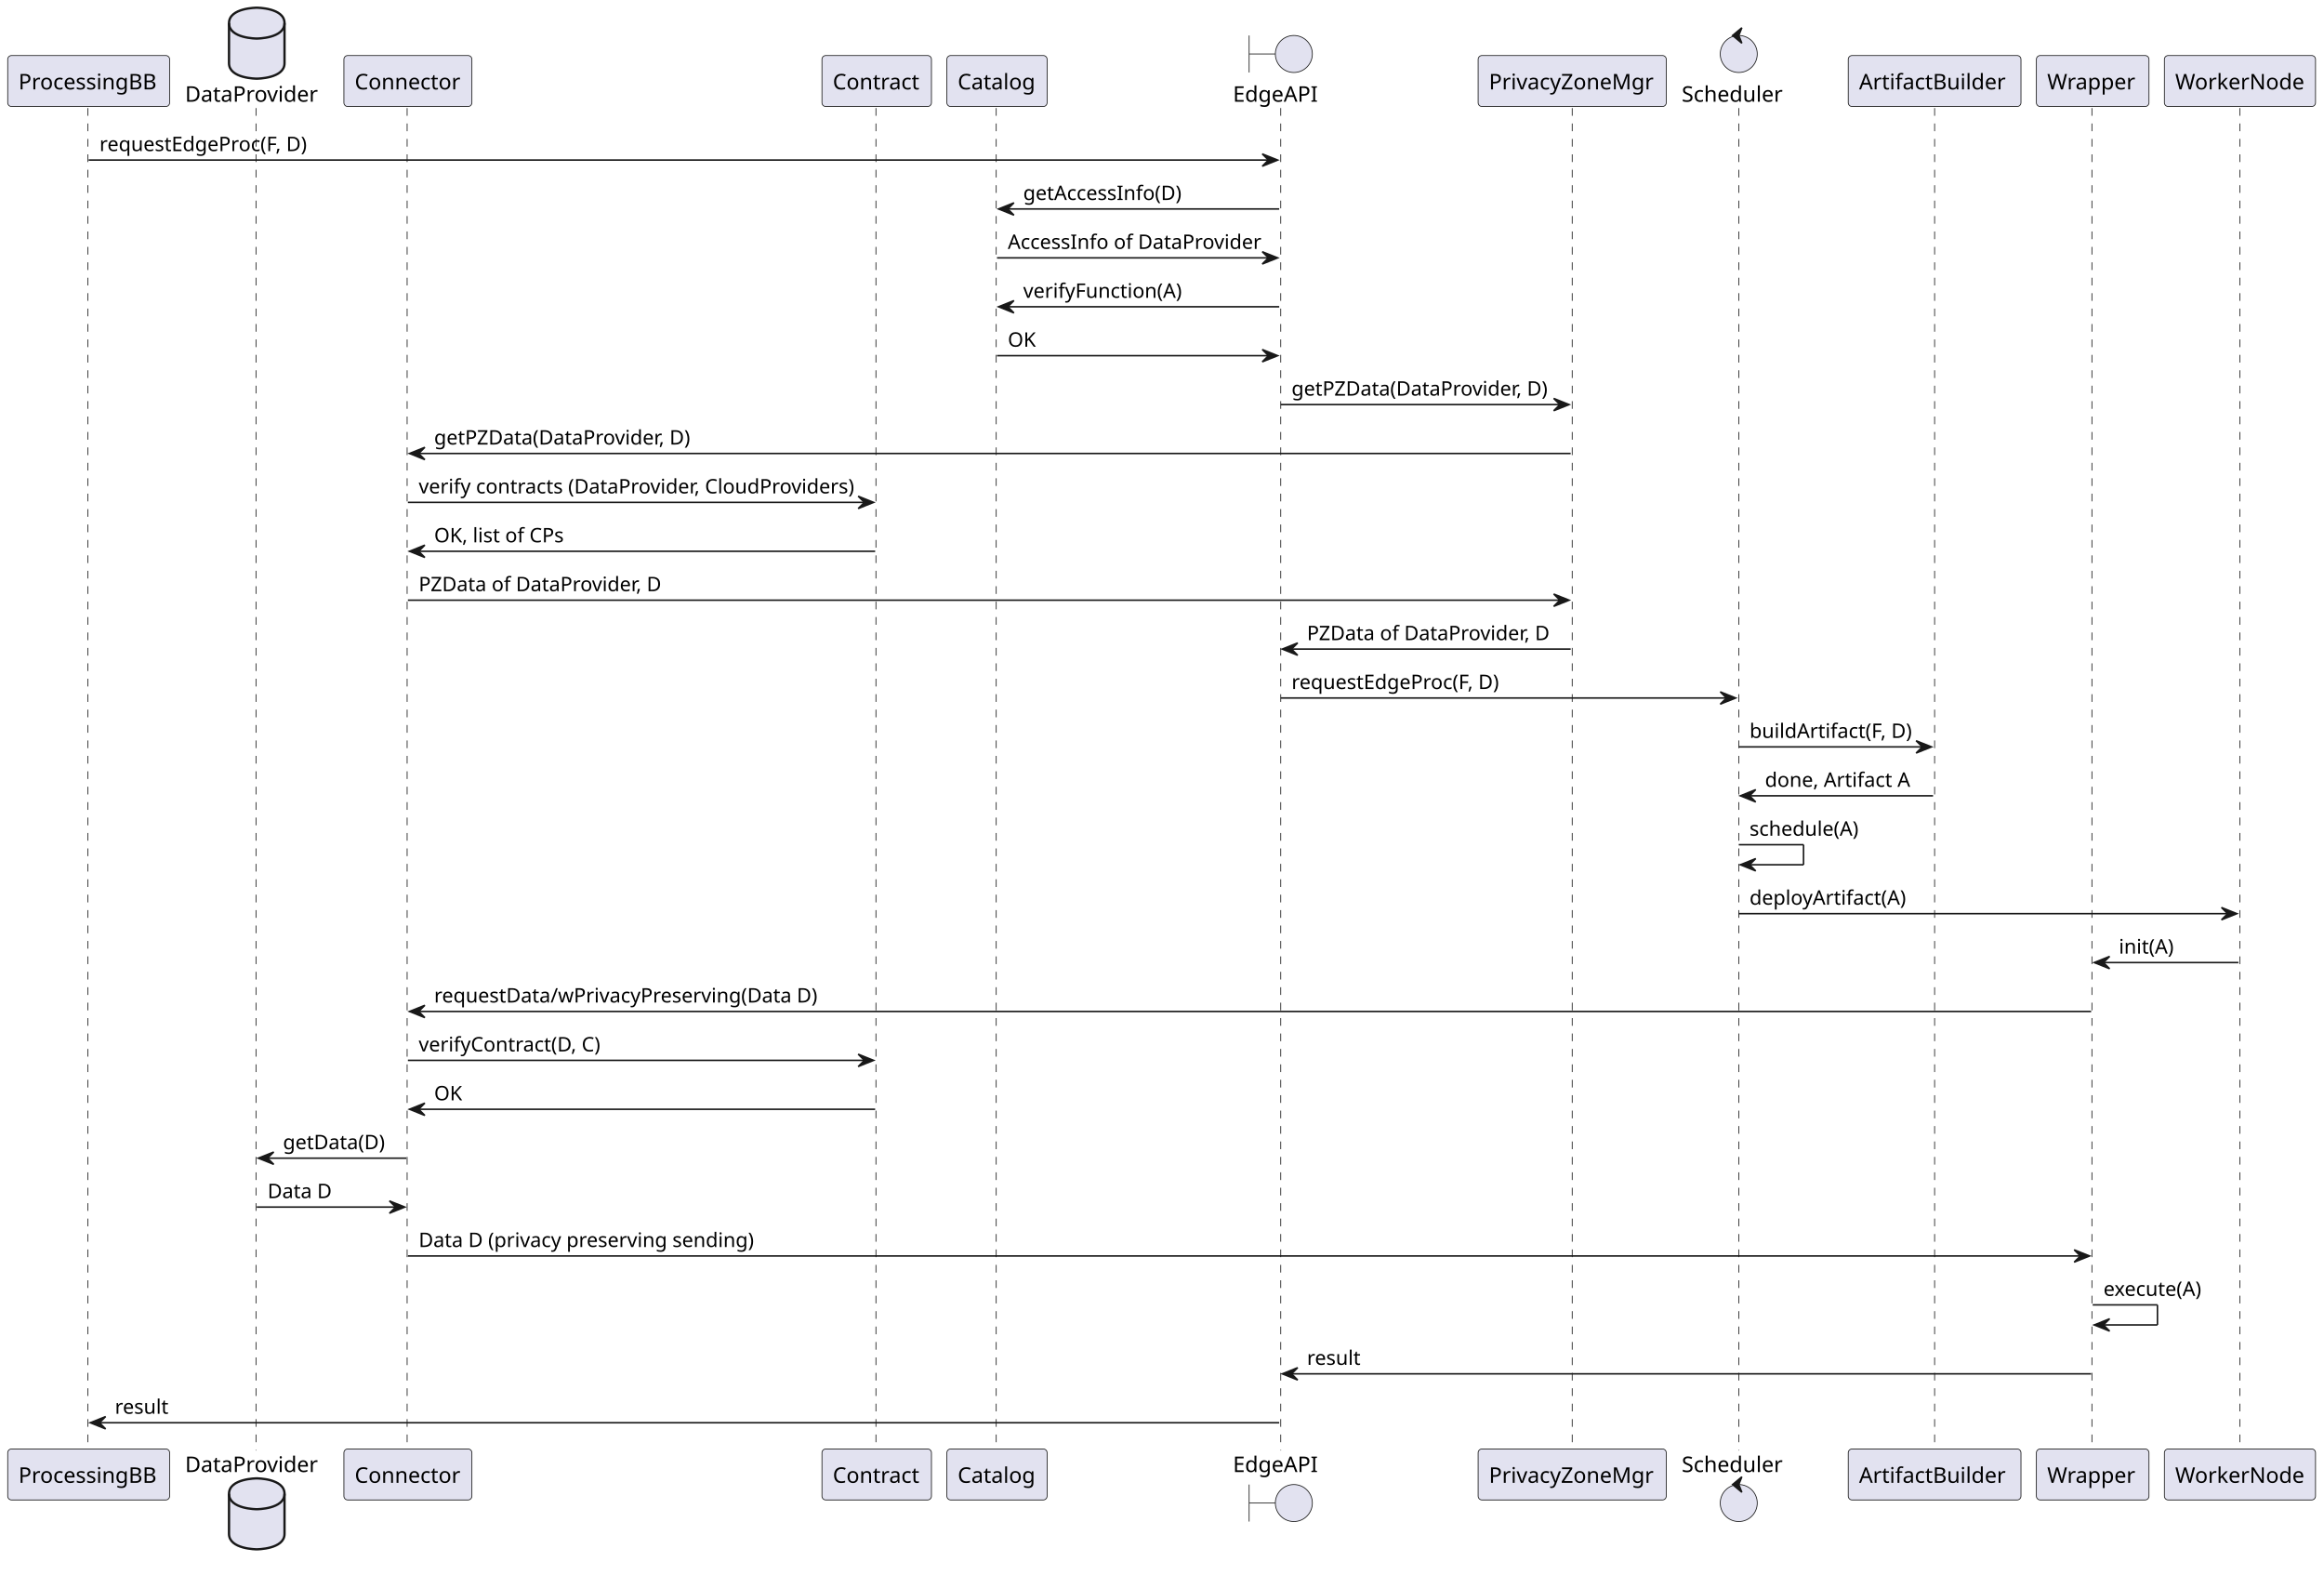
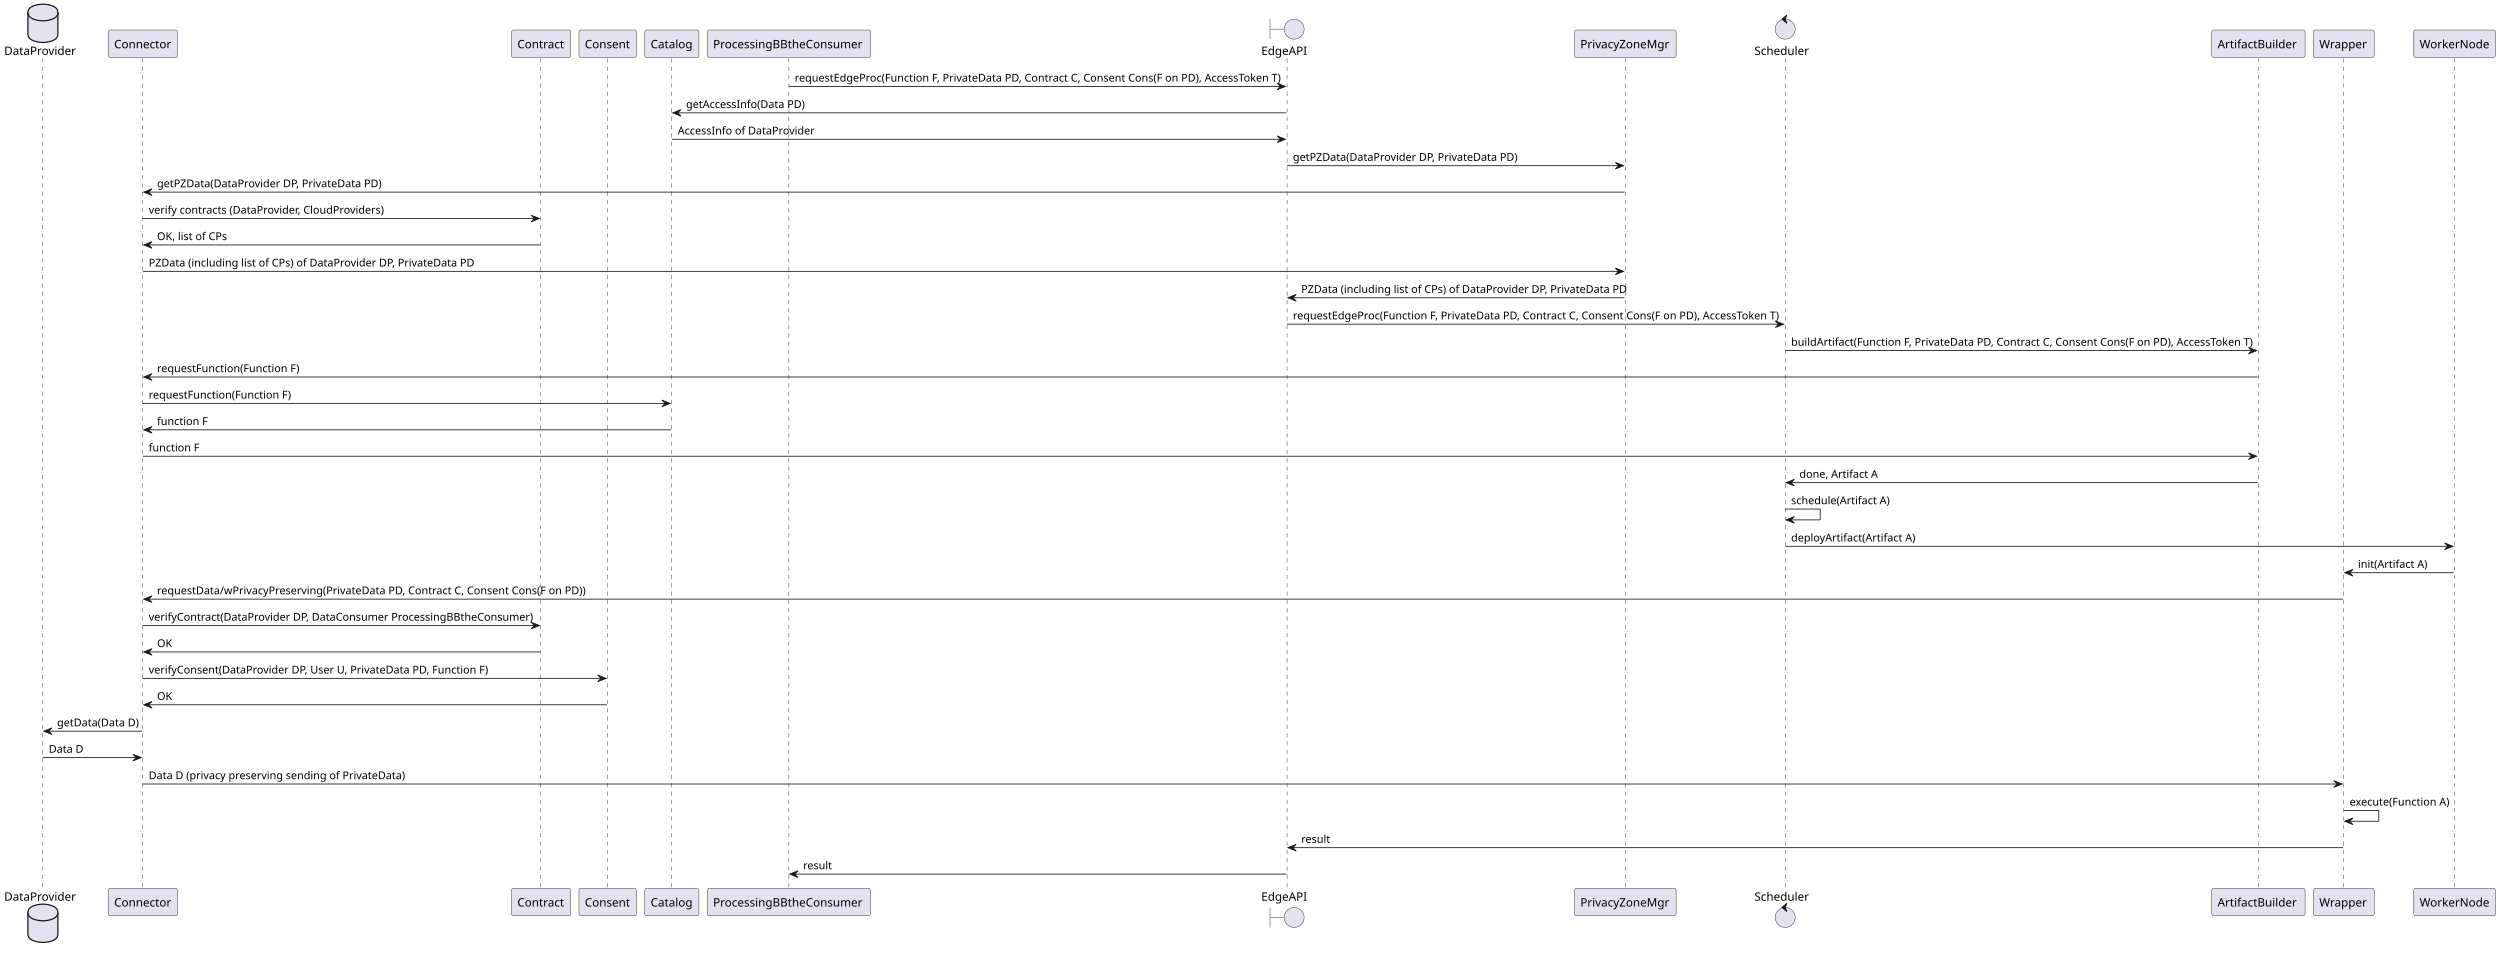
- <svg xmlns="http://www.w3.org/2000/svg" contentStyleType="text/css" height="1021px" preserveAspectRatio="none" style="width:1507px;height:1021px;background:#FFFFFF;" version="1.1" viewBox="0 0 1507 1021" width="1507px" zoomAndPan="magnify">
+ <svg xmlns="http://www.w3.org/2000/svg" contentStyleType="text/css" height="1148px" preserveAspectRatio="none" style="width:3001px;height:1148px;background:#FFFFFF;" version="1.1" viewBox="0 0 3001 1148" width="3001px" zoomAndPan="magnify">
  <defs />
  <g>
-     <line style="stroke:#181818;stroke-width:0.5;stroke-dasharray:5.0,5.0;" x1="57" x2="57" y1="70.068" y2="940.424" />
-     <line style="stroke:#181818;stroke-width:0.5;stroke-dasharray:5.0,5.0;" x1="166" x2="166" y1="70.068" y2="940.424" />
-     <line style="stroke:#181818;stroke-width:0.5;stroke-dasharray:5.0,5.0;" x1="264" x2="264" y1="70.068" y2="940.424" />
-     <line style="stroke:#181818;stroke-width:0.5;stroke-dasharray:5.0,5.0;" x1="568" x2="568" y1="70.068" y2="940.424" />
-     <line style="stroke:#181818;stroke-width:0.5;stroke-dasharray:5.0,5.0;" x1="646" x2="646" y1="70.068" y2="940.424" />
-     <line style="stroke:#181818;stroke-width:0.5;stroke-dasharray:5.0,5.0;" x1="830.5" x2="830.5" y1="70.068" y2="940.424" />
-     <line style="stroke:#181818;stroke-width:0.5;stroke-dasharray:5.0,5.0;" x1="1019.5" x2="1019.5" y1="70.068" y2="940.424" />
-     <line style="stroke:#181818;stroke-width:0.5;stroke-dasharray:5.0,5.0;" x1="1127.5" x2="1127.5" y1="70.068" y2="940.424" />
-     <line style="stroke:#181818;stroke-width:0.5;stroke-dasharray:5.0,5.0;" x1="1254.5" x2="1254.5" y1="70.068" y2="940.424" />
-     <line style="stroke:#181818;stroke-width:0.5;stroke-dasharray:5.0,5.0;" x1="1356.5" x2="1356.5" y1="70.068" y2="940.424" />
-     <line style="stroke:#181818;stroke-width:0.5;stroke-dasharray:5.0,5.0;" x1="1452.5" x2="1452.5" y1="70.068" y2="940.424" />
-     <rect fill="#E2E2F0" height="33.068" rx="2.5" ry="2.5" style="stroke:#181818;stroke-width:0.5;" width="105" x="5" y="36" />
-     <text fill="#000000" font-family="sans-serif" font-size="14" lengthAdjust="spacing" textLength="91" x="12" y="57.966">ProcessingBB</text>
-     <rect fill="#E2E2F0" height="33.068" rx="2.5" ry="2.5" style="stroke:#181818;stroke-width:0.5;" width="105" x="5" y="939.424" />
-     <text fill="#000000" font-family="sans-serif" font-size="14" lengthAdjust="spacing" textLength="91" x="12" y="961.39">ProcessingBB</text>
-     <text fill="#000000" font-family="sans-serif" font-size="14" lengthAdjust="spacing" textLength="87" x="120" y="65.966">DataProvider</text>
-     <path d="M148.5,15 C148.5,5 166.5,5 166.5,5 C166.5,5 184.5,5 184.5,15 L184.5,41 C184.5,51 166.5,51 166.5,51 C166.5,51 148.5,51 148.5,41 L148.5,15 " fill="#E2E2F0" style="stroke:#181818;stroke-width:1.5;" />
-     <path d="M148.5,15 C148.5,25 166.5,25 166.5,25 C166.5,25 184.5,25 184.5,15 " fill="none" style="stroke:#181818;stroke-width:1.5;" />
-     <text fill="#000000" font-family="sans-serif" font-size="14" lengthAdjust="spacing" textLength="87" x="120" y="954.39">DataProvider</text>
-     <path d="M148.5,968.492 C148.5,958.492 166.5,958.492 166.5,958.492 C166.5,958.492 184.5,958.492 184.5,968.492 L184.5,994.492 C184.5,1004.492 166.5,1004.492 166.5,1004.492 C166.5,1004.492 148.5,1004.492 148.5,994.492 L148.5,968.492 " fill="#E2E2F0" style="stroke:#181818;stroke-width:1.5;" />
-     <path d="M148.5,968.492 C148.5,978.492 166.5,978.492 166.5,978.492 C166.5,978.492 184.5,978.492 184.5,968.492 " fill="none" style="stroke:#181818;stroke-width:1.5;" />
-     <rect fill="#E2E2F0" height="33.068" rx="2.5" ry="2.5" style="stroke:#181818;stroke-width:0.5;" width="83" x="223" y="36" />
-     <text fill="#000000" font-family="sans-serif" font-size="14" lengthAdjust="spacing" textLength="69" x="230" y="57.966">Connector</text>
-     <rect fill="#E2E2F0" height="33.068" rx="2.5" ry="2.5" style="stroke:#181818;stroke-width:0.5;" width="83" x="223" y="939.424" />
-     <text fill="#000000" font-family="sans-serif" font-size="14" lengthAdjust="spacing" textLength="69" x="230" y="961.39">Connector</text>
-     <rect fill="#E2E2F0" height="33.068" rx="2.5" ry="2.5" style="stroke:#181818;stroke-width:0.5;" width="71" x="533" y="36" />
-     <text fill="#000000" font-family="sans-serif" font-size="14" lengthAdjust="spacing" textLength="57" x="540" y="57.966">Contract</text>
-     <rect fill="#E2E2F0" height="33.068" rx="2.5" ry="2.5" style="stroke:#181818;stroke-width:0.5;" width="71" x="533" y="939.424" />
-     <text fill="#000000" font-family="sans-serif" font-size="14" lengthAdjust="spacing" textLength="57" x="540" y="961.39">Contract</text>
-     <rect fill="#E2E2F0" height="33.068" rx="2.5" ry="2.5" style="stroke:#181818;stroke-width:0.5;" width="65" x="614" y="36" />
-     <text fill="#000000" font-family="sans-serif" font-size="14" lengthAdjust="spacing" textLength="51" x="621" y="57.966">Catalog</text>
-     <rect fill="#E2E2F0" height="33.068" rx="2.5" ry="2.5" style="stroke:#181818;stroke-width:0.5;" width="65" x="614" y="939.424" />
-     <text fill="#000000" font-family="sans-serif" font-size="14" lengthAdjust="spacing" textLength="51" x="621" y="961.39">Catalog</text>
-     <text fill="#000000" font-family="sans-serif" font-size="14" lengthAdjust="spacing" textLength="56" x="799.5" y="65.966">EdgeAPI</text>
-     <path d="M810,23 L810,47 M810,35 L827,35 " fill="none" style="stroke:#181818;stroke-width:0.5;" />
-     <ellipse cx="839" cy="35" fill="#E2E2F0" rx="12" ry="12" style="stroke:#181818;stroke-width:0.5;" />
-     <text fill="#000000" font-family="sans-serif" font-size="14" lengthAdjust="spacing" textLength="56" x="799.5" y="954.39">EdgeAPI</text>
-     <path d="M810,962.492 L810,986.492 M810,974.492 L827,974.492 " fill="none" style="stroke:#181818;stroke-width:0.5;" />
-     <ellipse cx="839" cy="974.492" fill="#E2E2F0" rx="12" ry="12" style="stroke:#181818;stroke-width:0.5;" />
-     <rect fill="#E2E2F0" height="33.068" rx="2.5" ry="2.5" style="stroke:#181818;stroke-width:0.5;" width="122" x="958.5" y="36" />
-     <text fill="#000000" font-family="sans-serif" font-size="14" lengthAdjust="spacing" textLength="108" x="965.5" y="57.966">PrivacyZoneMgr</text>
-     <rect fill="#E2E2F0" height="33.068" rx="2.5" ry="2.5" style="stroke:#181818;stroke-width:0.5;" width="122" x="958.5" y="939.424" />
-     <text fill="#000000" font-family="sans-serif" font-size="14" lengthAdjust="spacing" textLength="108" x="965.5" y="961.39">PrivacyZoneMgr</text>
-     <text fill="#000000" font-family="sans-serif" font-size="14" lengthAdjust="spacing" textLength="68" x="1090.5" y="65.966">Scheduler</text>
-     <ellipse cx="1127.5" cy="35" fill="#E2E2F0" rx="12" ry="12" style="stroke:#181818;stroke-width:0.5;" />
-     <polygon fill="#181818" points="1123.5,23,1129.5,18,1127.5,23,1129.5,28,1123.5,23" style="stroke:#181818;stroke-width:1.0;" />
-     <text fill="#000000" font-family="sans-serif" font-size="14" lengthAdjust="spacing" textLength="68" x="1090.5" y="954.39">Scheduler</text>
-     <ellipse cx="1127.5" cy="974.492" fill="#E2E2F0" rx="12" ry="12" style="stroke:#181818;stroke-width:0.5;" />
-     <polygon fill="#181818" points="1123.5,962.492,1129.5,957.492,1127.5,962.492,1129.5,967.492,1123.5,962.492" style="stroke:#181818;stroke-width:1.0;" />
-     <rect fill="#E2E2F0" height="33.068" rx="2.5" ry="2.5" style="stroke:#181818;stroke-width:0.5;" width="112" x="1198.5" y="36" />
-     <text fill="#000000" font-family="sans-serif" font-size="14" lengthAdjust="spacing" textLength="98" x="1205.5" y="57.966">ArtifactBuilder</text>
-     <rect fill="#E2E2F0" height="33.068" rx="2.5" ry="2.5" style="stroke:#181818;stroke-width:0.5;" width="112" x="1198.5" y="939.424" />
-     <text fill="#000000" font-family="sans-serif" font-size="14" lengthAdjust="spacing" textLength="98" x="1205.5" y="961.39">ArtifactBuilder</text>
-     <rect fill="#E2E2F0" height="33.068" rx="2.5" ry="2.5" style="stroke:#181818;stroke-width:0.5;" width="73" x="1320.5" y="36" />
-     <text fill="#000000" font-family="sans-serif" font-size="14" lengthAdjust="spacing" textLength="59" x="1327.5" y="57.966">Wrapper</text>
-     <rect fill="#E2E2F0" height="33.068" rx="2.5" ry="2.5" style="stroke:#181818;stroke-width:0.5;" width="73" x="1320.5" y="939.424" />
-     <text fill="#000000" font-family="sans-serif" font-size="14" lengthAdjust="spacing" textLength="59" x="1327.5" y="961.39">Wrapper</text>
-     <rect fill="#E2E2F0" height="33.068" rx="2.5" ry="2.5" style="stroke:#181818;stroke-width:0.5;" width="98" x="1403.5" y="36" />
-     <text fill="#000000" font-family="sans-serif" font-size="14" lengthAdjust="spacing" textLength="84" x="1410.5" y="57.966">WorkerNode</text>
-     <rect fill="#E2E2F0" height="33.068" rx="2.5" ry="2.5" style="stroke:#181818;stroke-width:0.5;" width="98" x="1403.5" y="939.424" />
-     <text fill="#000000" font-family="sans-serif" font-size="14" lengthAdjust="spacing" textLength="84" x="1410.5" y="961.39">WorkerNode</text>
-     <polygon fill="#181818" points="818.5,99.774,828.5,103.774,818.5,107.774,822.5,103.774" style="stroke:#181818;stroke-width:1.0;" />
-     <line style="stroke:#181818;stroke-width:1.0;" x1="57.5" x2="824.5" y1="103.774" y2="103.774" />
-     <text fill="#000000" font-family="sans-serif" font-size="13" lengthAdjust="spacing" textLength="133" x="64.5" y="97.965">requestEdgeProc(F, D)</text>
-     <polygon fill="#181818" points="657.5,131.48,647.5,135.48,657.5,139.48,653.5,135.48" style="stroke:#181818;stroke-width:1.0;" />
-     <line style="stroke:#181818;stroke-width:1.0;" x1="651.5" x2="829.5" y1="135.48" y2="135.48" />
-     <text fill="#000000" font-family="sans-serif" font-size="13" lengthAdjust="spacing" textLength="100" x="663.5" y="129.671">getAccessInfo(D)</text>
-     <polygon fill="#181818" points="818.5,163.186,828.5,167.186,818.5,171.186,822.5,167.186" style="stroke:#181818;stroke-width:1.0;" />
-     <line style="stroke:#181818;stroke-width:1.0;" x1="646.5" x2="824.5" y1="167.186" y2="167.186" />
-     <text fill="#000000" font-family="sans-serif" font-size="13" lengthAdjust="spacing" textLength="160" x="653.5" y="161.377">AccessInfo of DataProvider</text>
-     <polygon fill="#181818" points="657.5,194.892,647.5,198.892,657.5,202.892,653.5,198.892" style="stroke:#181818;stroke-width:1.0;" />
-     <line style="stroke:#181818;stroke-width:1.0;" x1="651.5" x2="829.5" y1="198.892" y2="198.892" />
-     <text fill="#000000" font-family="sans-serif" font-size="13" lengthAdjust="spacing" textLength="102" x="663.5" y="193.083">verifyFunction(A)</text>
-     <polygon fill="#181818" points="818.5,226.598,828.5,230.598,818.5,234.598,822.5,230.598" style="stroke:#181818;stroke-width:1.0;" />
-     <line style="stroke:#181818;stroke-width:1.0;" x1="646.5" x2="824.5" y1="230.598" y2="230.598" />
-     <text fill="#000000" font-family="sans-serif" font-size="13" lengthAdjust="spacing" textLength="18" x="653.5" y="224.789">OK</text>
-     <polygon fill="#181818" points="1007.5,258.304,1017.5,262.304,1007.5,266.304,1011.5,262.304" style="stroke:#181818;stroke-width:1.0;" />
-     <line style="stroke:#181818;stroke-width:1.0;" x1="830.5" x2="1013.5" y1="262.304" y2="262.304" />
-     <text fill="#000000" font-family="sans-serif" font-size="13" lengthAdjust="spacing" textLength="165" x="837.5" y="256.495">getPZData(DataProvider, D)</text>
-     <polygon fill="#181818" points="275.5,290.01,265.5,294.01,275.5,298.01,271.5,294.01" style="stroke:#181818;stroke-width:1.0;" />
-     <line style="stroke:#181818;stroke-width:1.0;" x1="269.5" x2="1018.5" y1="294.01" y2="294.01" />
-     <text fill="#000000" font-family="sans-serif" font-size="13" lengthAdjust="spacing" textLength="165" x="281.5" y="288.201">getPZData(DataProvider, D)</text>
-     <polygon fill="#181818" points="556.5,321.716,566.5,325.716,556.5,329.716,560.5,325.716" style="stroke:#181818;stroke-width:1.0;" />
-     <line style="stroke:#181818;stroke-width:1.0;" x1="264.5" x2="562.5" y1="325.716" y2="325.716" />
-     <text fill="#000000" font-family="sans-serif" font-size="13" lengthAdjust="spacing" textLength="280" x="271.5" y="319.907">verify contracts (DataProvider, CloudProviders)</text>
-     <polygon fill="#181818" points="275.5,353.422,265.5,357.422,275.5,361.422,271.5,357.422" style="stroke:#181818;stroke-width:1.0;" />
-     <line style="stroke:#181818;stroke-width:1.0;" x1="269.5" x2="567.5" y1="357.422" y2="357.422" />
-     <text fill="#000000" font-family="sans-serif" font-size="13" lengthAdjust="spacing" textLength="81" x="281.5" y="351.613">OK, list of CPs</text>
-     <polygon fill="#181818" points="1007.5,385.128,1017.5,389.128,1007.5,393.128,1011.5,389.128" style="stroke:#181818;stroke-width:1.0;" />
-     <line style="stroke:#181818;stroke-width:1.0;" x1="264.5" x2="1013.5" y1="389.128" y2="389.128" />
-     <text fill="#000000" font-family="sans-serif" font-size="13" lengthAdjust="spacing" textLength="155" x="271.5" y="383.319">PZData of DataProvider, D</text>
-     <polygon fill="#181818" points="841.5,416.834,831.5,420.834,841.5,424.834,837.5,420.834" style="stroke:#181818;stroke-width:1.0;" />
-     <line style="stroke:#181818;stroke-width:1.0;" x1="835.5" x2="1018.5" y1="420.834" y2="420.834" />
-     <text fill="#000000" font-family="sans-serif" font-size="13" lengthAdjust="spacing" textLength="155" x="847.5" y="415.025">PZData of DataProvider, D</text>
-     <polygon fill="#181818" points="1115.5,448.54,1125.5,452.54,1115.5,456.54,1119.5,452.54" style="stroke:#181818;stroke-width:1.0;" />
-     <line style="stroke:#181818;stroke-width:1.0;" x1="830.5" x2="1121.5" y1="452.54" y2="452.54" />
-     <text fill="#000000" font-family="sans-serif" font-size="13" lengthAdjust="spacing" textLength="133" x="837.5" y="446.731">requestEdgeProc(F, D)</text>
-     <polygon fill="#181818" points="1242.5,480.246,1252.5,484.246,1242.5,488.246,1246.5,484.246" style="stroke:#181818;stroke-width:1.0;" />
-     <line style="stroke:#181818;stroke-width:1.0;" x1="1127.5" x2="1248.5" y1="484.246" y2="484.246" />
-     <text fill="#000000" font-family="sans-serif" font-size="13" lengthAdjust="spacing" textLength="103" x="1134.5" y="478.437">buildArtifact(F, D)</text>
-     <polygon fill="#181818" points="1138.5,511.952,1128.5,515.952,1138.5,519.952,1134.5,515.952" style="stroke:#181818;stroke-width:1.0;" />
-     <line style="stroke:#181818;stroke-width:1.0;" x1="1132.5" x2="1253.5" y1="515.952" y2="515.952" />
-     <text fill="#000000" font-family="sans-serif" font-size="13" lengthAdjust="spacing" textLength="91" x="1144.5" y="510.143">done, Artifact A</text>
-     <line style="stroke:#181818;stroke-width:1.0;" x1="1127.5" x2="1169.5" y1="547.658" y2="547.658" />
-     <line style="stroke:#181818;stroke-width:1.0;" x1="1169.5" x2="1169.5" y1="547.658" y2="560.658" />
-     <line style="stroke:#181818;stroke-width:1.0;" x1="1128.5" x2="1169.5" y1="560.658" y2="560.658" />
-     <polygon fill="#181818" points="1138.5,556.658,1128.5,560.658,1138.5,564.658,1134.5,560.658" style="stroke:#181818;stroke-width:1.0;" />
-     <text fill="#000000" font-family="sans-serif" font-size="13" lengthAdjust="spacing" textLength="69" x="1134.5" y="541.849">schedule(A)</text>
-     <polygon fill="#181818" points="1440.5,588.364,1450.5,592.364,1440.5,596.364,1444.5,592.364" style="stroke:#181818;stroke-width:1.0;" />
-     <line style="stroke:#181818;stroke-width:1.0;" x1="1127.5" x2="1446.5" y1="592.364" y2="592.364" />
-     <text fill="#000000" font-family="sans-serif" font-size="13" lengthAdjust="spacing" textLength="100" x="1134.5" y="586.555">deployArtifact(A)</text>
-     <polygon fill="#181818" points="1368,620.07,1358,624.07,1368,628.07,1364,624.07" style="stroke:#181818;stroke-width:1.0;" />
-     <line style="stroke:#181818;stroke-width:1.0;" x1="1362" x2="1451.5" y1="624.07" y2="624.07" />
-     <text fill="#000000" font-family="sans-serif" font-size="13" lengthAdjust="spacing" textLength="35" x="1374" y="618.261">init(A)</text>
-     <polygon fill="#181818" points="275.5,651.776,265.5,655.776,275.5,659.776,271.5,655.776" style="stroke:#181818;stroke-width:1.0;" />
-     <line style="stroke:#181818;stroke-width:1.0;" x1="269.5" x2="1356" y1="655.776" y2="655.776" />
-     <text fill="#000000" font-family="sans-serif" font-size="13" lengthAdjust="spacing" textLength="244" x="281.5" y="649.967">requestData/wPrivacyPreserving(Data D)</text>
-     <polygon fill="#181818" points="556.5,683.482,566.5,687.482,556.5,691.482,560.5,687.482" style="stroke:#181818;stroke-width:1.0;" />
-     <line style="stroke:#181818;stroke-width:1.0;" x1="264.5" x2="562.5" y1="687.482" y2="687.482" />
-     <text fill="#000000" font-family="sans-serif" font-size="13" lengthAdjust="spacing" textLength="116" x="271.5" y="681.673">verifyContract(D, C)</text>
-     <polygon fill="#181818" points="275.5,715.188,265.5,719.188,275.5,723.188,271.5,719.188" style="stroke:#181818;stroke-width:1.0;" />
-     <line style="stroke:#181818;stroke-width:1.0;" x1="269.5" x2="567.5" y1="719.188" y2="719.188" />
-     <text fill="#000000" font-family="sans-serif" font-size="13" lengthAdjust="spacing" textLength="18" x="281.5" y="713.379">OK</text>
-     <polygon fill="#181818" points="177.5,746.894,167.5,750.894,177.5,754.894,173.5,750.894" style="stroke:#181818;stroke-width:1.0;" />
-     <line style="stroke:#181818;stroke-width:1.0;" x1="171.5" x2="263.5" y1="750.894" y2="750.894" />
-     <text fill="#000000" font-family="sans-serif" font-size="13" lengthAdjust="spacing" textLength="65" x="183.5" y="745.085">getData(D)</text>
-     <polygon fill="#181818" points="252.5,778.6,262.5,782.6,252.5,786.6,256.5,782.6" style="stroke:#181818;stroke-width:1.0;" />
-     <line style="stroke:#181818;stroke-width:1.0;" x1="166.5" x2="258.5" y1="782.6" y2="782.6" />
-     <text fill="#000000" font-family="sans-serif" font-size="13" lengthAdjust="spacing" textLength="40" x="173.5" y="776.791">Data D</text>
-     <polygon fill="#181818" points="1345,810.306,1355,814.306,1345,818.306,1349,814.306" style="stroke:#181818;stroke-width:1.0;" />
-     <line style="stroke:#181818;stroke-width:1.0;" x1="264.5" x2="1351" y1="814.306" y2="814.306" />
-     <text fill="#000000" font-family="sans-serif" font-size="13" lengthAdjust="spacing" textLength="212" x="271.5" y="808.497">Data D (privacy preserving sending)</text>
-     <line style="stroke:#181818;stroke-width:1.0;" x1="1357" x2="1399" y1="846.012" y2="846.012" />
-     <line style="stroke:#181818;stroke-width:1.0;" x1="1399" x2="1399" y1="846.012" y2="859.012" />
-     <line style="stroke:#181818;stroke-width:1.0;" x1="1358" x2="1399" y1="859.012" y2="859.012" />
-     <polygon fill="#181818" points="1368,855.012,1358,859.012,1368,863.012,1364,859.012" style="stroke:#181818;stroke-width:1.0;" />
-     <text fill="#000000" font-family="sans-serif" font-size="13" lengthAdjust="spacing" textLength="63" x="1364" y="840.203">execute(A)</text>
-     <polygon fill="#181818" points="841.5,886.718,831.5,890.718,841.5,894.718,837.5,890.718" style="stroke:#181818;stroke-width:1.0;" />
-     <line style="stroke:#181818;stroke-width:1.0;" x1="835.5" x2="1356" y1="890.718" y2="890.718" />
-     <text fill="#000000" font-family="sans-serif" font-size="13" lengthAdjust="spacing" textLength="34" x="847.5" y="884.909">result</text>
-     <polygon fill="#181818" points="68.5,918.424,58.5,922.424,68.5,926.424,64.5,922.424" style="stroke:#181818;stroke-width:1.0;" />
-     <line style="stroke:#181818;stroke-width:1.0;" x1="62.5" x2="829.5" y1="922.424" y2="922.424" />
-     <text fill="#000000" font-family="sans-serif" font-size="13" lengthAdjust="spacing" textLength="34" x="74.5" y="916.615">result</text>
+     <line style="stroke:#181818;stroke-width:0.5;stroke-dasharray:5.0,5.0;" x1="51" x2="51" y1="70.068" y2="1067.248" />
+     <line style="stroke:#181818;stroke-width:0.5;stroke-dasharray:5.0,5.0;" x1="171" x2="171" y1="70.068" y2="1067.248" />
+     <line style="stroke:#181818;stroke-width:0.5;stroke-dasharray:5.0,5.0;" x1="649" x2="649" y1="70.068" y2="1067.248" />
+     <line style="stroke:#181818;stroke-width:0.5;stroke-dasharray:5.0,5.0;" x1="729" x2="729" y1="70.068" y2="1067.248" />
+     <line style="stroke:#181818;stroke-width:0.5;stroke-dasharray:5.0,5.0;" x1="806" x2="806" y1="70.068" y2="1067.248" />
+     <line style="stroke:#181818;stroke-width:0.5;stroke-dasharray:5.0,5.0;" x1="947" x2="947" y1="70.068" y2="1067.248" />
+     <line style="stroke:#181818;stroke-width:0.5;stroke-dasharray:5.0,5.0;" x1="1545" x2="1545" y1="70.068" y2="1067.248" />
+     <line style="stroke:#181818;stroke-width:0.5;stroke-dasharray:5.0,5.0;" x1="1951" x2="1951" y1="70.068" y2="1067.248" />
+     <line style="stroke:#181818;stroke-width:0.5;stroke-dasharray:5.0,5.0;" x1="2143" x2="2143" y1="70.068" y2="1067.248" />
+     <line style="stroke:#181818;stroke-width:0.5;stroke-dasharray:5.0,5.0;" x1="2711" x2="2711" y1="70.068" y2="1067.248" />
+     <line style="stroke:#181818;stroke-width:0.5;stroke-dasharray:5.0,5.0;" x1="2813" x2="2813" y1="70.068" y2="1067.248" />
+     <line style="stroke:#181818;stroke-width:0.5;stroke-dasharray:5.0,5.0;" x1="2946.5" x2="2946.5" y1="70.068" y2="1067.248" />
+     <text fill="#000000" font-family="sans-serif" font-size="14" lengthAdjust="spacing" textLength="87" x="5" y="65.966">DataProvider</text>
+     <path d="M33.5,15 C33.5,5 51.5,5 51.5,5 C51.5,5 69.5,5 69.5,15 L69.5,41 C69.5,51 51.5,51 51.5,51 C51.5,51 33.5,51 33.5,41 L33.5,15 " fill="#E2E2F0" style="stroke:#181818;stroke-width:1.5;" />
+     <path d="M33.5,15 C33.5,25 51.5,25 51.5,25 C51.5,25 69.5,25 69.5,15 " fill="none" style="stroke:#181818;stroke-width:1.5;" />
+     <text fill="#000000" font-family="sans-serif" font-size="14" lengthAdjust="spacing" textLength="87" x="5" y="1081.214">DataProvider</text>
+     <path d="M33.5,1095.316 C33.5,1085.316 51.5,1085.316 51.5,1085.316 C51.5,1085.316 69.5,1085.316 69.5,1095.316 L69.5,1121.316 C69.5,1131.316 51.5,1131.316 51.5,1131.316 C51.5,1131.316 33.5,1131.316 33.5,1121.316 L33.5,1095.316 " fill="#E2E2F0" style="stroke:#181818;stroke-width:1.5;" />
+     <path d="M33.5,1095.316 C33.5,1105.316 51.5,1105.316 51.5,1105.316 C51.5,1105.316 69.5,1105.316 69.5,1095.316 " fill="none" style="stroke:#181818;stroke-width:1.5;" />
+     <rect fill="#E2E2F0" height="33.068" rx="2.5" ry="2.5" style="stroke:#181818;stroke-width:0.5;" width="83" x="130" y="36" />
+     <text fill="#000000" font-family="sans-serif" font-size="14" lengthAdjust="spacing" textLength="69" x="137" y="57.966">Connector</text>
+     <rect fill="#E2E2F0" height="33.068" rx="2.5" ry="2.5" style="stroke:#181818;stroke-width:0.5;" width="83" x="130" y="1066.248" />
+     <text fill="#000000" font-family="sans-serif" font-size="14" lengthAdjust="spacing" textLength="69" x="137" y="1088.214">Connector</text>
+     <rect fill="#E2E2F0" height="33.068" rx="2.5" ry="2.5" style="stroke:#181818;stroke-width:0.5;" width="71" x="614" y="36" />
+     <text fill="#000000" font-family="sans-serif" font-size="14" lengthAdjust="spacing" textLength="57" x="621" y="57.966">Contract</text>
+     <rect fill="#E2E2F0" height="33.068" rx="2.5" ry="2.5" style="stroke:#181818;stroke-width:0.5;" width="71" x="614" y="1066.248" />
+     <text fill="#000000" font-family="sans-serif" font-size="14" lengthAdjust="spacing" textLength="57" x="621" y="1088.214">Contract</text>
+     <rect fill="#E2E2F0" height="33.068" rx="2.5" ry="2.5" style="stroke:#181818;stroke-width:0.5;" width="69" x="695" y="36" />
+     <text fill="#000000" font-family="sans-serif" font-size="14" lengthAdjust="spacing" textLength="55" x="702" y="57.966">Consent</text>
+     <rect fill="#E2E2F0" height="33.068" rx="2.5" ry="2.5" style="stroke:#181818;stroke-width:0.5;" width="69" x="695" y="1066.248" />
+     <text fill="#000000" font-family="sans-serif" font-size="14" lengthAdjust="spacing" textLength="55" x="702" y="1088.214">Consent</text>
+     <rect fill="#E2E2F0" height="33.068" rx="2.5" ry="2.5" style="stroke:#181818;stroke-width:0.5;" width="65" x="774" y="36" />
+     <text fill="#000000" font-family="sans-serif" font-size="14" lengthAdjust="spacing" textLength="51" x="781" y="57.966">Catalog</text>
+     <rect fill="#E2E2F0" height="33.068" rx="2.5" ry="2.5" style="stroke:#181818;stroke-width:0.5;" width="65" x="774" y="1066.248" />
+     <text fill="#000000" font-family="sans-serif" font-size="14" lengthAdjust="spacing" textLength="51" x="781" y="1088.214">Catalog</text>
+     <rect fill="#E2E2F0" height="33.068" rx="2.5" ry="2.5" style="stroke:#181818;stroke-width:0.5;" width="196" x="849" y="36" />
+     <text fill="#000000" font-family="sans-serif" font-size="14" lengthAdjust="spacing" textLength="182" x="856" y="57.966">ProcessingBBtheConsumer</text>
+     <rect fill="#E2E2F0" height="33.068" rx="2.5" ry="2.5" style="stroke:#181818;stroke-width:0.5;" width="196" x="849" y="1066.248" />
+     <text fill="#000000" font-family="sans-serif" font-size="14" lengthAdjust="spacing" textLength="182" x="856" y="1088.214">ProcessingBBtheConsumer</text>
+     <text fill="#000000" font-family="sans-serif" font-size="14" lengthAdjust="spacing" textLength="56" x="1514" y="65.966">EdgeAPI</text>
+     <path d="M1524.5,23 L1524.5,47 M1524.5,35 L1541.5,35 " fill="none" style="stroke:#181818;stroke-width:0.5;" />
+     <ellipse cx="1553.5" cy="35" fill="#E2E2F0" rx="12" ry="12" style="stroke:#181818;stroke-width:0.5;" />
+     <text fill="#000000" font-family="sans-serif" font-size="14" lengthAdjust="spacing" textLength="56" x="1514" y="1081.214">EdgeAPI</text>
+     <path d="M1524.5,1089.316 L1524.5,1113.316 M1524.5,1101.316 L1541.5,1101.316 " fill="none" style="stroke:#181818;stroke-width:0.5;" />
+     <ellipse cx="1553.5" cy="1101.316" fill="#E2E2F0" rx="12" ry="12" style="stroke:#181818;stroke-width:0.5;" />
+     <rect fill="#E2E2F0" height="33.068" rx="2.5" ry="2.5" style="stroke:#181818;stroke-width:0.5;" width="122" x="1890" y="36" />
+     <text fill="#000000" font-family="sans-serif" font-size="14" lengthAdjust="spacing" textLength="108" x="1897" y="57.966">PrivacyZoneMgr</text>
+     <rect fill="#E2E2F0" height="33.068" rx="2.5" ry="2.5" style="stroke:#181818;stroke-width:0.5;" width="122" x="1890" y="1066.248" />
+     <text fill="#000000" font-family="sans-serif" font-size="14" lengthAdjust="spacing" textLength="108" x="1897" y="1088.214">PrivacyZoneMgr</text>
+     <text fill="#000000" font-family="sans-serif" font-size="14" lengthAdjust="spacing" textLength="68" x="2106" y="65.966">Scheduler</text>
+     <ellipse cx="2143" cy="35" fill="#E2E2F0" rx="12" ry="12" style="stroke:#181818;stroke-width:0.5;" />
+     <polygon fill="#181818" points="2139,23,2145,18,2143,23,2145,28,2139,23" style="stroke:#181818;stroke-width:1.0;" />
+     <text fill="#000000" font-family="sans-serif" font-size="14" lengthAdjust="spacing" textLength="68" x="2106" y="1081.214">Scheduler</text>
+     <ellipse cx="2143" cy="1101.316" fill="#E2E2F0" rx="12" ry="12" style="stroke:#181818;stroke-width:0.5;" />
+     <polygon fill="#181818" points="2139,1089.316,2145,1084.316,2143,1089.316,2145,1094.316,2139,1089.316" style="stroke:#181818;stroke-width:1.0;" />
+     <rect fill="#E2E2F0" height="33.068" rx="2.5" ry="2.5" style="stroke:#181818;stroke-width:0.5;" width="112" x="2655" y="36" />
+     <text fill="#000000" font-family="sans-serif" font-size="14" lengthAdjust="spacing" textLength="98" x="2662" y="57.966">ArtifactBuilder</text>
+     <rect fill="#E2E2F0" height="33.068" rx="2.5" ry="2.5" style="stroke:#181818;stroke-width:0.5;" width="112" x="2655" y="1066.248" />
+     <text fill="#000000" font-family="sans-serif" font-size="14" lengthAdjust="spacing" textLength="98" x="2662" y="1088.214">ArtifactBuilder</text>
+     <rect fill="#E2E2F0" height="33.068" rx="2.5" ry="2.5" style="stroke:#181818;stroke-width:0.5;" width="73" x="2777" y="36" />
+     <text fill="#000000" font-family="sans-serif" font-size="14" lengthAdjust="spacing" textLength="59" x="2784" y="57.966">Wrapper</text>
+     <rect fill="#E2E2F0" height="33.068" rx="2.5" ry="2.5" style="stroke:#181818;stroke-width:0.5;" width="73" x="2777" y="1066.248" />
+     <text fill="#000000" font-family="sans-serif" font-size="14" lengthAdjust="spacing" textLength="59" x="2784" y="1088.214">Wrapper</text>
+     <rect fill="#E2E2F0" height="33.068" rx="2.5" ry="2.5" style="stroke:#181818;stroke-width:0.5;" width="98" x="2897.5" y="36" />
+     <text fill="#000000" font-family="sans-serif" font-size="14" lengthAdjust="spacing" textLength="84" x="2904.5" y="57.966">WorkerNode</text>
+     <rect fill="#E2E2F0" height="33.068" rx="2.5" ry="2.5" style="stroke:#181818;stroke-width:0.5;" width="98" x="2897.5" y="1066.248" />
+     <text fill="#000000" font-family="sans-serif" font-size="14" lengthAdjust="spacing" textLength="84" x="2904.5" y="1088.214">WorkerNode</text>
+     <polygon fill="#181818" points="1533,99.774,1543,103.774,1533,107.774,1537,103.774" style="stroke:#181818;stroke-width:1.0;" />
+     <line style="stroke:#181818;stroke-width:1.0;" x1="947" x2="1539" y1="103.774" y2="103.774" />
+     <text fill="#000000" font-family="sans-serif" font-size="13" lengthAdjust="spacing" textLength="574" x="954" y="97.965">requestEdgeProc(Function F, PrivateData PD, Contract C, Consent Cons(F on PD), AccessToken T)</text>
+     <polygon fill="#181818" points="817.5,131.48,807.5,135.48,817.5,139.48,813.5,135.48" style="stroke:#181818;stroke-width:1.0;" />
+     <line style="stroke:#181818;stroke-width:1.0;" x1="811.5" x2="1544" y1="135.48" y2="135.48" />
+     <text fill="#000000" font-family="sans-serif" font-size="13" lengthAdjust="spacing" textLength="139" x="823.5" y="129.671">getAccessInfo(Data PD)</text>
+     <polygon fill="#181818" points="1533,163.186,1543,167.186,1533,171.186,1537,167.186" style="stroke:#181818;stroke-width:1.0;" />
+     <line style="stroke:#181818;stroke-width:1.0;" x1="806.5" x2="1539" y1="167.186" y2="167.186" />
+     <text fill="#000000" font-family="sans-serif" font-size="13" lengthAdjust="spacing" textLength="160" x="813.5" y="161.377">AccessInfo of DataProvider</text>
+     <polygon fill="#181818" points="1939,194.892,1949,198.892,1939,202.892,1943,198.892" style="stroke:#181818;stroke-width:1.0;" />
+     <line style="stroke:#181818;stroke-width:1.0;" x1="1545" x2="1945" y1="198.892" y2="198.892" />
+     <text fill="#000000" font-family="sans-serif" font-size="13" lengthAdjust="spacing" textLength="266" x="1552" y="193.083">getPZData(DataProvider DP, PrivateData PD)</text>
+     <polygon fill="#181818" points="182.5,226.598,172.5,230.598,182.5,234.598,178.5,230.598" style="stroke:#181818;stroke-width:1.0;" />
+     <line style="stroke:#181818;stroke-width:1.0;" x1="176.5" x2="1950" y1="230.598" y2="230.598" />
+     <text fill="#000000" font-family="sans-serif" font-size="13" lengthAdjust="spacing" textLength="266" x="188.5" y="224.789">getPZData(DataProvider DP, PrivateData PD)</text>
+     <polygon fill="#181818" points="637.5,258.304,647.5,262.304,637.5,266.304,641.5,262.304" style="stroke:#181818;stroke-width:1.0;" />
+     <line style="stroke:#181818;stroke-width:1.0;" x1="171.5" x2="643.5" y1="262.304" y2="262.304" />
+     <text fill="#000000" font-family="sans-serif" font-size="13" lengthAdjust="spacing" textLength="280" x="178.5" y="256.495">verify contracts (DataProvider, CloudProviders)</text>
+     <polygon fill="#181818" points="182.5,290.01,172.5,294.01,182.5,298.01,178.5,294.01" style="stroke:#181818;stroke-width:1.0;" />
+     <line style="stroke:#181818;stroke-width:1.0;" x1="176.5" x2="648.5" y1="294.01" y2="294.01" />
+     <text fill="#000000" font-family="sans-serif" font-size="13" lengthAdjust="spacing" textLength="81" x="188.5" y="288.201">OK, list of CPs</text>
+     <polygon fill="#181818" points="1939,321.716,1949,325.716,1939,329.716,1943,325.716" style="stroke:#181818;stroke-width:1.0;" />
+     <line style="stroke:#181818;stroke-width:1.0;" x1="171.5" x2="1945" y1="325.716" y2="325.716" />
+     <text fill="#000000" font-family="sans-serif" font-size="13" lengthAdjust="spacing" textLength="382" x="178.5" y="319.907">PZData (including list of CPs) of DataProvider DP, PrivateData PD</text>
+     <polygon fill="#181818" points="1556,353.422,1546,357.422,1556,361.422,1552,357.422" style="stroke:#181818;stroke-width:1.0;" />
+     <line style="stroke:#181818;stroke-width:1.0;" x1="1550" x2="1950" y1="357.422" y2="357.422" />
+     <text fill="#000000" font-family="sans-serif" font-size="13" lengthAdjust="spacing" textLength="382" x="1562" y="351.613">PZData (including list of CPs) of DataProvider DP, PrivateData PD</text>
+     <polygon fill="#181818" points="2131,385.128,2141,389.128,2131,393.128,2135,389.128" style="stroke:#181818;stroke-width:1.0;" />
+     <line style="stroke:#181818;stroke-width:1.0;" x1="1545" x2="2137" y1="389.128" y2="389.128" />
+     <text fill="#000000" font-family="sans-serif" font-size="13" lengthAdjust="spacing" textLength="574" x="1552" y="383.319">requestEdgeProc(Function F, PrivateData PD, Contract C, Consent Cons(F on PD), AccessToken T)</text>
+     <polygon fill="#181818" points="2699,416.834,2709,420.834,2699,424.834,2703,420.834" style="stroke:#181818;stroke-width:1.0;" />
+     <line style="stroke:#181818;stroke-width:1.0;" x1="2143" x2="2705" y1="420.834" y2="420.834" />
+     <text fill="#000000" font-family="sans-serif" font-size="13" lengthAdjust="spacing" textLength="544" x="2150" y="415.025">buildArtifact(Function F, PrivateData PD, Contract C, Consent Cons(F on PD), AccessToken T)</text>
+     <polygon fill="#181818" points="182.5,448.54,172.5,452.54,182.5,456.54,178.5,452.54" style="stroke:#181818;stroke-width:1.0;" />
+     <line style="stroke:#181818;stroke-width:1.0;" x1="176.5" x2="2710" y1="452.54" y2="452.54" />
+     <text fill="#000000" font-family="sans-serif" font-size="13" lengthAdjust="spacing" textLength="170" x="188.5" y="446.731">requestFunction(Function F)</text>
+     <polygon fill="#181818" points="794.5,480.246,804.5,484.246,794.5,488.246,798.5,484.246" style="stroke:#181818;stroke-width:1.0;" />
+     <line style="stroke:#181818;stroke-width:1.0;" x1="171.5" x2="800.5" y1="484.246" y2="484.246" />
+     <text fill="#000000" font-family="sans-serif" font-size="13" lengthAdjust="spacing" textLength="170" x="178.5" y="478.437">requestFunction(Function F)</text>
+     <polygon fill="#181818" points="182.5,511.952,172.5,515.952,182.5,519.952,178.5,515.952" style="stroke:#181818;stroke-width:1.0;" />
+     <line style="stroke:#181818;stroke-width:1.0;" x1="176.5" x2="805.5" y1="515.952" y2="515.952" />
+     <text fill="#000000" font-family="sans-serif" font-size="13" lengthAdjust="spacing" textLength="60" x="188.5" y="510.143">function F</text>
+     <polygon fill="#181818" points="2699,543.658,2709,547.658,2699,551.658,2703,547.658" style="stroke:#181818;stroke-width:1.0;" />
+     <line style="stroke:#181818;stroke-width:1.0;" x1="171.5" x2="2705" y1="547.658" y2="547.658" />
+     <text fill="#000000" font-family="sans-serif" font-size="13" lengthAdjust="spacing" textLength="60" x="178.5" y="541.849">function F</text>
+     <polygon fill="#181818" points="2154,575.364,2144,579.364,2154,583.364,2150,579.364" style="stroke:#181818;stroke-width:1.0;" />
+     <line style="stroke:#181818;stroke-width:1.0;" x1="2148" x2="2710" y1="579.364" y2="579.364" />
+     <text fill="#000000" font-family="sans-serif" font-size="13" lengthAdjust="spacing" textLength="91" x="2160" y="573.555">done, Artifact A</text>
+     <line style="stroke:#181818;stroke-width:1.0;" x1="2143" x2="2185" y1="611.07" y2="611.07" />
+     <line style="stroke:#181818;stroke-width:1.0;" x1="2185" x2="2185" y1="611.07" y2="624.07" />
+     <line style="stroke:#181818;stroke-width:1.0;" x1="2144" x2="2185" y1="624.07" y2="624.07" />
+     <polygon fill="#181818" points="2154,620.07,2144,624.07,2154,628.07,2150,624.07" style="stroke:#181818;stroke-width:1.0;" />
+     <text fill="#000000" font-family="sans-serif" font-size="13" lengthAdjust="spacing" textLength="115" x="2150" y="605.261">schedule(Artifact A)</text>
+     <polygon fill="#181818" points="2934.5,651.776,2944.5,655.776,2934.5,659.776,2938.5,655.776" style="stroke:#181818;stroke-width:1.0;" />
+     <line style="stroke:#181818;stroke-width:1.0;" x1="2143" x2="2940.5" y1="655.776" y2="655.776" />
+     <text fill="#000000" font-family="sans-serif" font-size="13" lengthAdjust="spacing" textLength="146" x="2150" y="649.967">deployArtifact(Artifact A)</text>
+     <polygon fill="#181818" points="2824.5,683.482,2814.5,687.482,2824.5,691.482,2820.5,687.482" style="stroke:#181818;stroke-width:1.0;" />
+     <line style="stroke:#181818;stroke-width:1.0;" x1="2818.5" x2="2945.5" y1="687.482" y2="687.482" />
+     <text fill="#000000" font-family="sans-serif" font-size="13" lengthAdjust="spacing" textLength="81" x="2830.5" y="681.673">init(Artifact A)</text>
+     <polygon fill="#181818" points="182.5,715.188,172.5,719.188,182.5,723.188,178.5,719.188" style="stroke:#181818;stroke-width:1.0;" />
+     <line style="stroke:#181818;stroke-width:1.0;" x1="176.5" x2="2812.5" y1="719.188" y2="719.188" />
+     <text fill="#000000" font-family="sans-serif" font-size="13" lengthAdjust="spacing" textLength="506" x="188.5" y="713.379">requestData/wPrivacyPreserving(PrivateData PD, Contract C, Consent Cons(F on PD))</text>
+     <polygon fill="#181818" points="637.5,746.894,647.5,750.894,637.5,754.894,641.5,750.894" style="stroke:#181818;stroke-width:1.0;" />
+     <line style="stroke:#181818;stroke-width:1.0;" x1="171.5" x2="643.5" y1="750.894" y2="750.894" />
+     <text fill="#000000" font-family="sans-serif" font-size="13" lengthAdjust="spacing" textLength="454" x="178.5" y="745.085">verifyContract(DataProvider DP, DataConsumer ProcessingBBtheConsumer)</text>
+     <polygon fill="#181818" points="182.5,778.6,172.5,782.6,182.5,786.6,178.5,782.6" style="stroke:#181818;stroke-width:1.0;" />
+     <line style="stroke:#181818;stroke-width:1.0;" x1="176.5" x2="648.5" y1="782.6" y2="782.6" />
+     <text fill="#000000" font-family="sans-serif" font-size="13" lengthAdjust="spacing" textLength="18" x="188.5" y="776.791">OK</text>
+     <polygon fill="#181818" points="717.5,810.306,727.5,814.306,717.5,818.306,721.5,814.306" style="stroke:#181818;stroke-width:1.0;" />
+     <line style="stroke:#181818;stroke-width:1.0;" x1="171.5" x2="723.5" y1="814.306" y2="814.306" />
+     <text fill="#000000" font-family="sans-serif" font-size="13" lengthAdjust="spacing" textLength="402" x="178.5" y="808.497">verifyConsent(DataProvider DP, User U, PrivateData PD, Function F)</text>
+     <polygon fill="#181818" points="182.5,842.012,172.5,846.012,182.5,850.012,178.5,846.012" style="stroke:#181818;stroke-width:1.0;" />
+     <line style="stroke:#181818;stroke-width:1.0;" x1="176.5" x2="728.5" y1="846.012" y2="846.012" />
+     <text fill="#000000" font-family="sans-serif" font-size="13" lengthAdjust="spacing" textLength="18" x="188.5" y="840.203">OK</text>
+     <polygon fill="#181818" points="62.5,873.718,52.5,877.718,62.5,881.718,58.5,877.718" style="stroke:#181818;stroke-width:1.0;" />
+     <line style="stroke:#181818;stroke-width:1.0;" x1="56.5" x2="170.5" y1="877.718" y2="877.718" />
+     <text fill="#000000" font-family="sans-serif" font-size="13" lengthAdjust="spacing" textLength="96" x="68.5" y="871.909">getData(Data D)</text>
+     <polygon fill="#181818" points="159.5,905.424,169.5,909.424,159.5,913.424,163.5,909.424" style="stroke:#181818;stroke-width:1.0;" />
+     <line style="stroke:#181818;stroke-width:1.0;" x1="51.5" x2="165.5" y1="909.424" y2="909.424" />
+     <text fill="#000000" font-family="sans-serif" font-size="13" lengthAdjust="spacing" textLength="40" x="58.5" y="903.615">Data D</text>
+     <polygon fill="#181818" points="2801.5,937.13,2811.5,941.13,2801.5,945.13,2805.5,941.13" style="stroke:#181818;stroke-width:1.0;" />
+     <line style="stroke:#181818;stroke-width:1.0;" x1="171.5" x2="2807.5" y1="941.13" y2="941.13" />
+     <text fill="#000000" font-family="sans-serif" font-size="13" lengthAdjust="spacing" textLength="300" x="178.5" y="935.321">Data D (privacy preserving sending of PrivateData)</text>
+     <line style="stroke:#181818;stroke-width:1.0;" x1="2813.5" x2="2855.5" y1="972.836" y2="972.836" />
+     <line style="stroke:#181818;stroke-width:1.0;" x1="2855.5" x2="2855.5" y1="972.836" y2="985.836" />
+     <line style="stroke:#181818;stroke-width:1.0;" x1="2814.5" x2="2855.5" y1="985.836" y2="985.836" />
+     <polygon fill="#181818" points="2824.5,981.836,2814.5,985.836,2824.5,989.836,2820.5,985.836" style="stroke:#181818;stroke-width:1.0;" />
+     <text fill="#000000" font-family="sans-serif" font-size="13" lengthAdjust="spacing" textLength="119" x="2820.5" y="967.027">execute(Function A)</text>
+     <polygon fill="#181818" points="1556,1013.542,1546,1017.542,1556,1021.542,1552,1017.542" style="stroke:#181818;stroke-width:1.0;" />
+     <line style="stroke:#181818;stroke-width:1.0;" x1="1550" x2="2812.5" y1="1017.542" y2="1017.542" />
+     <text fill="#000000" font-family="sans-serif" font-size="13" lengthAdjust="spacing" textLength="34" x="1562" y="1011.733">result</text>
+     <polygon fill="#181818" points="958,1045.248,948,1049.248,958,1053.248,954,1049.248" style="stroke:#181818;stroke-width:1.0;" />
+     <line style="stroke:#181818;stroke-width:1.0;" x1="952" x2="1544" y1="1049.248" y2="1049.248" />
+     <text fill="#000000" font-family="sans-serif" font-size="13" lengthAdjust="spacing" textLength="34" x="964" y="1043.439">result</text>
  </g>
</svg>
